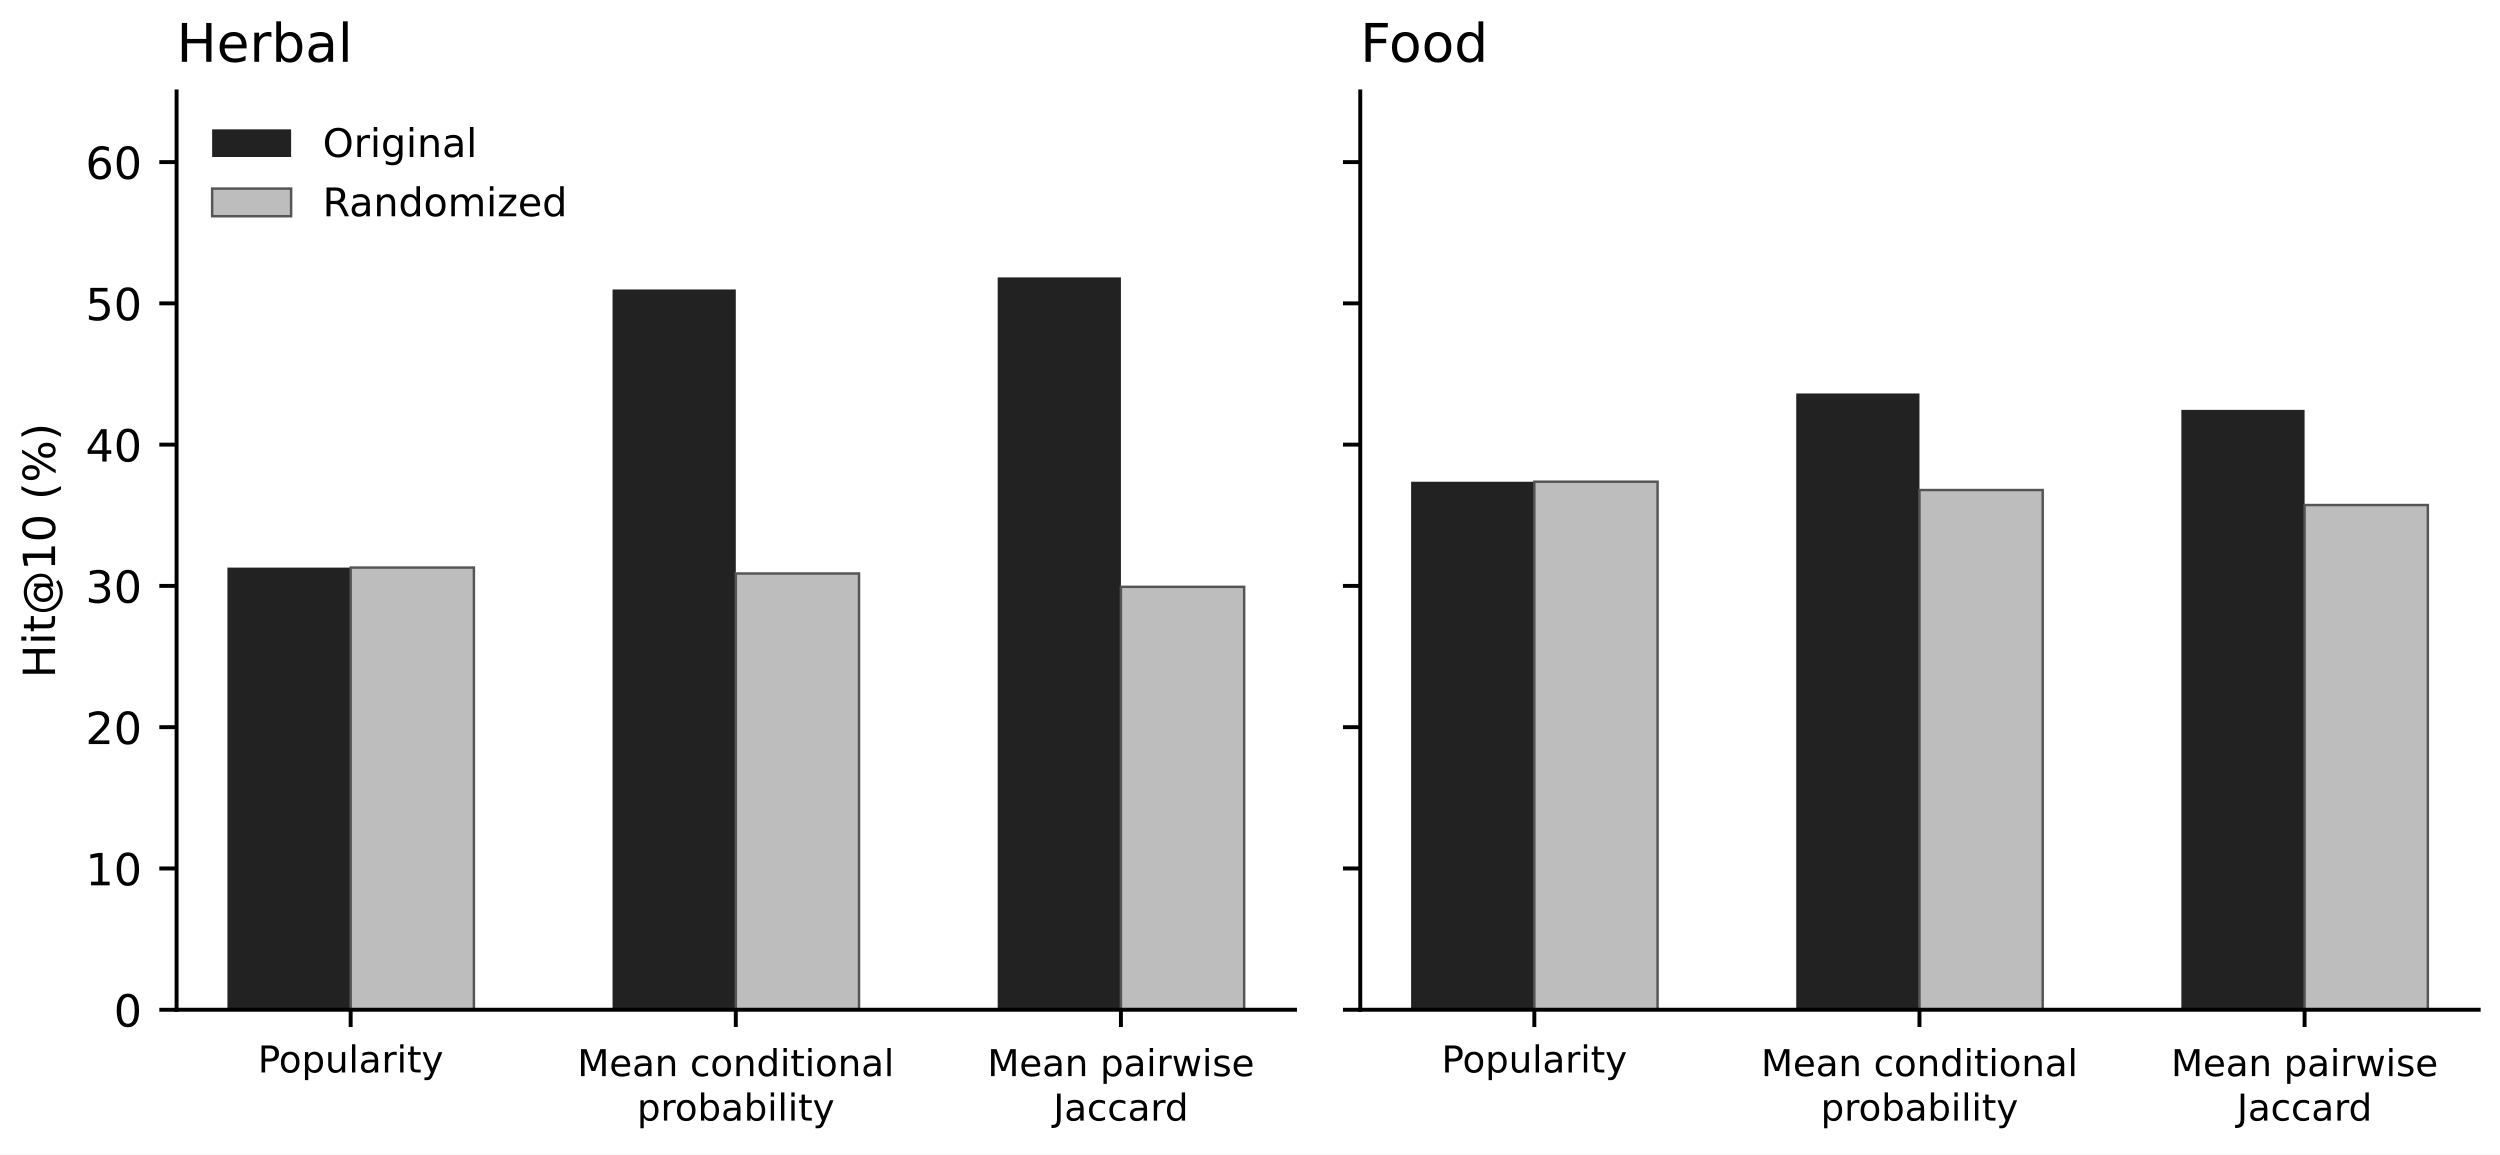
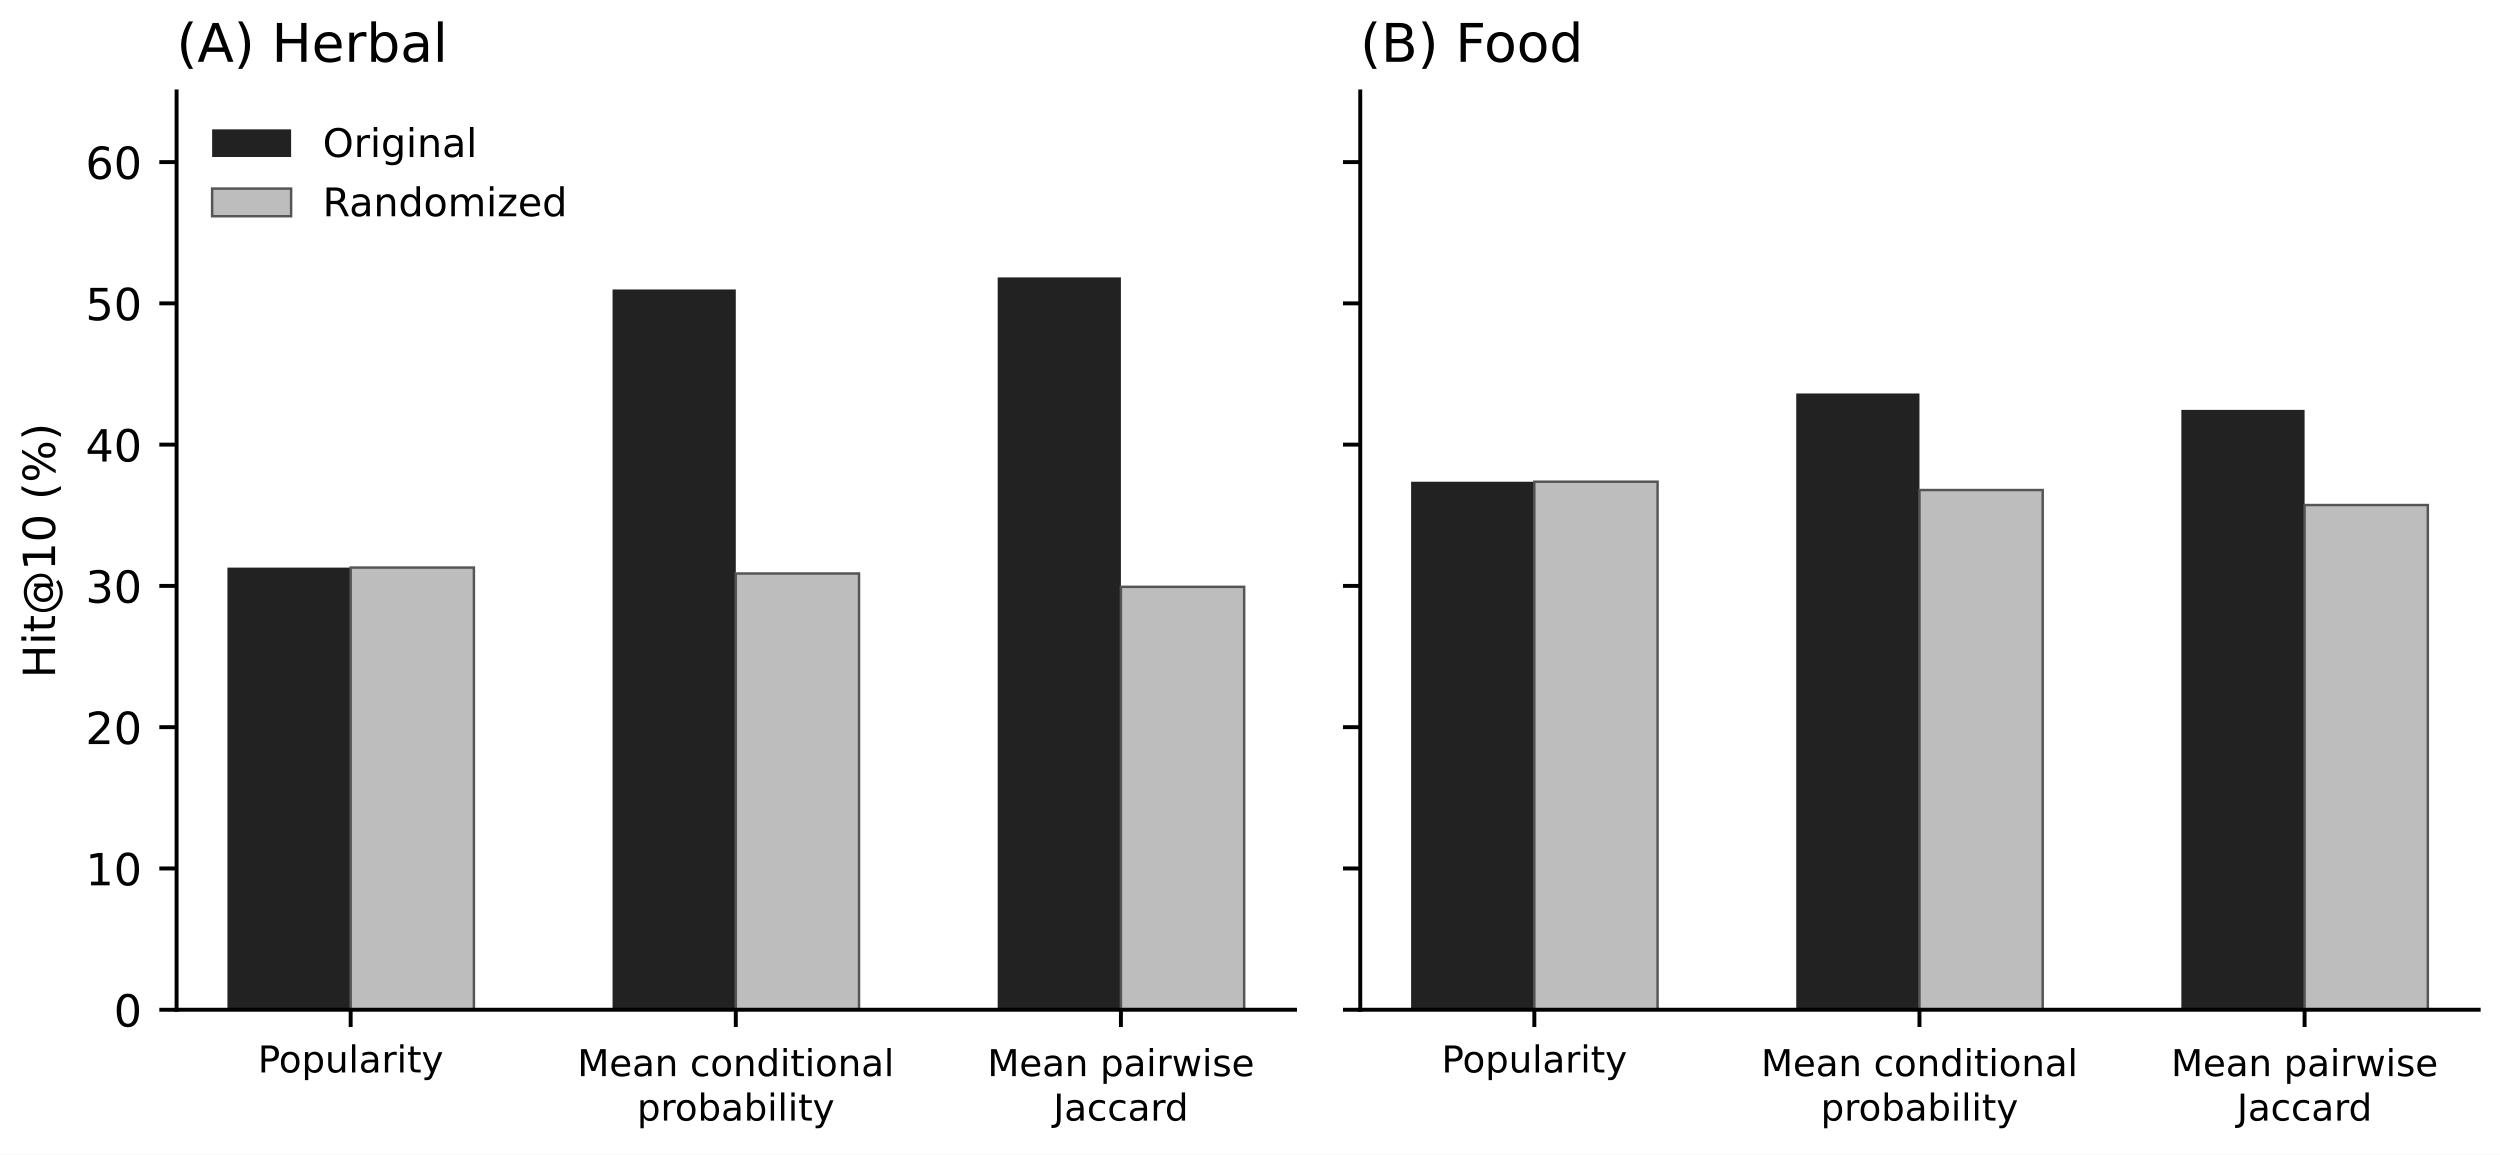
<svg xmlns="http://www.w3.org/2000/svg" xmlns:xlink="http://www.w3.org/1999/xlink" width="506.451pt" height="233.879pt" viewBox="0 0 506.451 233.879" version="1.1">
  <defs>
    <style type="text/css">*{stroke-linejoin: round; stroke-linecap: butt}</style>
  </defs>
  <g id="figure_1">
    <g id="patch_1">
      <path d="M 0 233.879 L 506.451 233.879 L 506.451 0 L 0 0 z " style="fill: #ffffff" />
    </g>
    <g id="axes_1">
      <g id="patch_2">
        <path d="M 35.773 204.554 L 262.342 204.554 L 262.342 18.526 L 35.773 18.526 z " style="fill: #ffffff" />
      </g>
      <g id="patch_3">
        <path d="M 46.072 204.554 L 71.038 204.554 L 71.038 114.98 L 46.072 114.98 z " clip-path="url(#p8e9b97e3ec)" style="fill: #222222" />
      </g>
      <g id="patch_4">
        <path d="M 124.091 204.554 L 149.058 204.554 L 149.058 58.642 L 124.091 58.642 z " clip-path="url(#p8e9b97e3ec)" style="fill: #222222" />
      </g>
      <g id="patch_5">
        <path d="M 202.111 204.554 L 227.077 204.554 L 227.077 56.202 L 202.111 56.202 z " clip-path="url(#p8e9b97e3ec)" style="fill: #222222" />
      </g>
      <g id="patch_6">
        <path d="M 71.038 204.554 L 96.004 204.554 L 96.004 114.98 L 71.038 114.98 z " clip-path="url(#p8e9b97e3ec)" style="fill: #bdbdbd; stroke: #555555; stroke-width: 0.5; stroke-linejoin: miter" />
      </g>
      <g id="patch_7">
        <path d="M 149.058 204.554 L 174.024 204.554 L 174.024 116.186 L 149.058 116.186 z " clip-path="url(#p8e9b97e3ec)" style="fill: #bdbdbd; stroke: #555555; stroke-width: 0.5; stroke-linejoin: miter" />
      </g>
      <g id="patch_8">
        <path d="M 227.077 204.554 L 252.044 204.554 L 252.044 118.877 L 227.077 118.877 z " clip-path="url(#p8e9b97e3ec)" style="fill: #bdbdbd; stroke: #555555; stroke-width: 0.5; stroke-linejoin: miter" />
      </g>
      <g id="matplotlib.axis_1">
        <g id="xtick_1">
          <g id="line2d_1">
            <defs>
              <path id="mbc4b600197" d="M 0 0 L 0 3.5 " style="stroke: #000000; stroke-width: 0.8" />
            </defs>
            <g>
              <use xlink:href="#mbc4b600197" x="71.038" y="204.554" style="stroke: #000000; stroke-width: 0.8" />
            </g>
          </g>
          <g id="text_1">
            <text style="font-size: 7.5px; font-family: 'DejaVu Sans', sans-serif; text-anchor: middle" x="71.038" y="217.253" transform="rotate(-0 71.03807 217.2532)">Popularity</text>
          </g>
        </g>
        <g id="xtick_2">
          <g id="line2d_2">
            <g>
              <use xlink:href="#mbc4b600197" x="149.058" y="204.554" style="stroke: #000000; stroke-width: 0.8" />
            </g>
          </g>
          <g id="text_2">
            <text style="font-size: 7.5px; font-family: 'DejaVu Sans', sans-serif" transform="translate(116.97 218.004)">Mean conditional</text>
            <text style="font-size: 7.5px; font-family: 'DejaVu Sans', sans-serif" transform="translate(129.0491 227.006)">probability</text>
          </g>
        </g>
        <g id="xtick_3">
          <g id="line2d_3">
            <g>
              <use xlink:href="#mbc4b600197" x="227.077" y="204.554" style="stroke: #000000; stroke-width: 0.8" />
            </g>
          </g>
          <g id="text_3">
            <text style="font-size: 7.5px; font-family: 'DejaVu Sans', sans-serif" transform="translate(200.0363 218.004)">Mean pairwise</text>
            <text style="font-size: 7.5px; font-family: 'DejaVu Sans', sans-serif" transform="translate(213.3945 227.006)">Jaccard</text>
          </g>
        </g>
      </g>
      <g id="matplotlib.axis_2">
        <g id="ytick_1">
          <g id="line2d_4">
            <defs>
              <path id="m62ca417565" d="M 0 0 L -3.5 0 " style="stroke: #000000; stroke-width: 0.8" />
            </defs>
            <g>
              <use xlink:href="#m62ca417565" x="35.773" y="204.554" style="stroke: #000000; stroke-width: 0.8" />
            </g>
          </g>
          <g id="text_4">
            <text style="font-size: 9px; font-family: 'DejaVu Sans', sans-serif; text-anchor: end" x="28.773" y="207.973" transform="rotate(-0 28.7732 207.9733)">0</text>
          </g>
        </g>
        <g id="ytick_2">
          <g id="line2d_5">
            <g>
              <use xlink:href="#m62ca417565" x="35.773" y="175.935" style="stroke: #000000; stroke-width: 0.8" />
            </g>
          </g>
          <g id="text_5">
            <text style="font-size: 9px; font-family: 'DejaVu Sans', sans-serif; text-anchor: end" x="28.773" y="179.354" transform="rotate(-0 28.7732 179.3536)">10</text>
          </g>
        </g>
        <g id="ytick_3">
          <g id="line2d_6">
            <g>
              <use xlink:href="#m62ca417565" x="35.773" y="147.315" style="stroke: #000000; stroke-width: 0.8" />
            </g>
          </g>
          <g id="text_6">
            <text style="font-size: 9px; font-family: 'DejaVu Sans', sans-serif; text-anchor: end" x="28.773" y="150.734" transform="rotate(-0 28.7732 150.7339)">20</text>
          </g>
        </g>
        <g id="ytick_4">
          <g id="line2d_7">
            <g>
              <use xlink:href="#m62ca417565" x="35.773" y="118.695" style="stroke: #000000; stroke-width: 0.8" />
            </g>
          </g>
          <g id="text_7">
            <text style="font-size: 9px; font-family: 'DejaVu Sans', sans-serif; text-anchor: end" x="28.773" y="122.114" transform="rotate(-0 28.7732 122.1142)">30</text>
          </g>
        </g>
        <g id="ytick_5">
          <g id="line2d_8">
            <g>
              <use xlink:href="#m62ca417565" x="35.773" y="90.076" style="stroke: #000000; stroke-width: 0.8" />
            </g>
          </g>
          <g id="text_8">
            <text style="font-size: 9px; font-family: 'DejaVu Sans', sans-serif; text-anchor: end" x="28.773" y="93.495" transform="rotate(-0 28.7732 93.49452)">40</text>
          </g>
        </g>
        <g id="ytick_6">
          <g id="line2d_9">
            <g>
              <use xlink:href="#m62ca417565" x="35.773" y="61.456" style="stroke: #000000; stroke-width: 0.8" />
            </g>
          </g>
          <g id="text_9">
            <text style="font-size: 9px; font-family: 'DejaVu Sans', sans-serif; text-anchor: end" x="28.773" y="64.875" transform="rotate(-0 28.7732 64.87482)">50</text>
          </g>
        </g>
        <g id="ytick_7">
          <g id="line2d_10">
            <g>
              <use xlink:href="#m62ca417565" x="35.773" y="32.836" style="stroke: #000000; stroke-width: 0.8" />
            </g>
          </g>
          <g id="text_10">
            <text style="font-size: 9px; font-family: 'DejaVu Sans', sans-serif; text-anchor: end" x="28.773" y="36.255" transform="rotate(-0 28.7732 36.25511)">60</text>
          </g>
        </g>
        <g id="text_11">
          <text style="font-size: 9px; font-family: 'DejaVu Sans', sans-serif; text-anchor: middle" x="11.159" y="111.54" transform="rotate(-90 11.15859 111.5404)">Hit@10 (%)</text>
        </g>
      </g>
      <g id="patch_9">
        <path d="M 35.773 204.554 L 35.773 18.526 " style="fill: none; stroke: #000000; stroke-width: 0.8; stroke-linejoin: miter; stroke-linecap: square" />
      </g>
      <g id="patch_10">
        <path d="M 35.773 204.554 L 262.342 204.554 " style="fill: none; stroke: #000000; stroke-width: 0.8; stroke-linejoin: miter; stroke-linecap: square" />
      </g>
      <g id="text_12">
-         <text style="font-size: 10.8px; font-family: 'DejaVu Sans', sans-serif; text-anchor: start" x="35.773" y="12.526" transform="rotate(-0 35.7732 12.52631)">Herbal</text>
+         <text style="font-size: 10.8px; font-family: 'DejaVu Sans', sans-serif; text-anchor: start" x="35.773" y="12.526" transform="rotate(-0 35.7732 12.52631)">(A) Herbal</text>
      </g>
      <g id="legend_1">
        <g id="patch_11">
          <path d="M 42.973 31.805 L 58.973 31.805 L 58.973 26.205 L 42.973 26.205 z " style="fill: #222222" />
        </g>
        <g id="text_13">
          <text style="font-size: 8px; font-family: 'DejaVu Sans', sans-serif; text-anchor: start" x="65.373" y="31.805" transform="rotate(-0 65.3732 31.80506)">Original</text>
        </g>
        <g id="patch_12">
          <path d="M 42.973 43.806 L 58.973 43.806 L 58.973 38.206 L 42.973 38.206 z " style="fill: #bdbdbd; stroke: #555555; stroke-width: 0.5; stroke-linejoin: miter" />
        </g>
        <g id="text_14">
          <text style="font-size: 8px; font-family: 'DejaVu Sans', sans-serif; text-anchor: start" x="65.373" y="43.806" transform="rotate(-0 65.3732 43.80569)">Randomized</text>
        </g>
      </g>
    </g>
    <g id="axes_2">
      <g id="patch_13">
        <path d="M 275.562 204.554 L 502.131 204.554 L 502.131 18.526 L 275.562 18.526 z " style="fill: #ffffff" />
      </g>
      <g id="patch_14">
        <path d="M 285.861 204.554 L 310.827 204.554 L 310.827 97.589 L 285.861 97.589 z " clip-path="url(#p73e4b72f36)" style="fill: #222222" />
      </g>
      <g id="patch_15">
        <path d="M 363.88 204.554 L 388.847 204.554 L 388.847 79.703 L 363.88 79.703 z " clip-path="url(#p73e4b72f36)" style="fill: #222222" />
      </g>
      <g id="patch_16">
        <path d="M 441.9 204.554 L 466.866 204.554 L 466.866 83.036 L 441.9 83.036 z " clip-path="url(#p73e4b72f36)" style="fill: #222222" />
      </g>
      <g id="patch_17">
        <path d="M 310.827 204.554 L 335.793 204.554 L 335.793 97.589 L 310.827 97.589 z " clip-path="url(#p73e4b72f36)" style="fill: #bdbdbd; stroke: #555555; stroke-width: 0.5; stroke-linejoin: miter" />
      </g>
      <g id="patch_18">
        <path d="M 388.847 204.554 L 413.813 204.554 L 413.813 99.27 L 388.847 99.27 z " clip-path="url(#p73e4b72f36)" style="fill: #bdbdbd; stroke: #555555; stroke-width: 0.5; stroke-linejoin: miter" />
      </g>
      <g id="patch_19">
        <path d="M 466.866 204.554 L 491.833 204.554 L 491.833 102.314 L 466.866 102.314 z " clip-path="url(#p73e4b72f36)" style="fill: #bdbdbd; stroke: #555555; stroke-width: 0.5; stroke-linejoin: miter" />
      </g>
      <g id="matplotlib.axis_3">
        <g id="xtick_4">
          <g id="line2d_11">
            <g>
              <use xlink:href="#mbc4b600197" x="310.827" y="204.554" style="stroke: #000000; stroke-width: 0.8" />
            </g>
          </g>
          <g id="text_15">
            <text style="font-size: 7.5px; font-family: 'DejaVu Sans', sans-serif; text-anchor: middle" x="310.827" y="217.253" transform="rotate(-0 310.827 217.2532)">Popularity</text>
          </g>
        </g>
        <g id="xtick_5">
          <g id="line2d_12">
            <g>
              <use xlink:href="#mbc4b600197" x="388.847" y="204.554" style="stroke: #000000; stroke-width: 0.8" />
            </g>
          </g>
          <g id="text_16">
            <text style="font-size: 7.5px; font-family: 'DejaVu Sans', sans-serif" transform="translate(356.7589 218.004)">Mean conditional</text>
            <text style="font-size: 7.5px; font-family: 'DejaVu Sans', sans-serif" transform="translate(368.838 227.006)">probability</text>
          </g>
        </g>
        <g id="xtick_6">
          <g id="line2d_13">
            <g>
              <use xlink:href="#mbc4b600197" x="466.866" y="204.554" style="stroke: #000000; stroke-width: 0.8" />
            </g>
          </g>
          <g id="text_17">
            <text style="font-size: 7.5px; font-family: 'DejaVu Sans', sans-serif" transform="translate(439.8252 218.004)">Mean pairwise</text>
            <text style="font-size: 7.5px; font-family: 'DejaVu Sans', sans-serif" transform="translate(453.1834 227.006)">Jaccard</text>
          </g>
        </g>
      </g>
      <g id="matplotlib.axis_4">
        <g id="ytick_8">
          <g id="line2d_14">
            <g>
              <use xlink:href="#m62ca417565" x="275.562" y="204.554" style="stroke: #000000; stroke-width: 0.8" />
            </g>
          </g>
        </g>
        <g id="ytick_9">
          <g id="line2d_15">
            <g>
              <use xlink:href="#m62ca417565" x="275.562" y="175.935" style="stroke: #000000; stroke-width: 0.8" />
            </g>
          </g>
        </g>
        <g id="ytick_10">
          <g id="line2d_16">
            <g>
              <use xlink:href="#m62ca417565" x="275.562" y="147.315" style="stroke: #000000; stroke-width: 0.8" />
            </g>
          </g>
        </g>
        <g id="ytick_11">
          <g id="line2d_17">
            <g>
              <use xlink:href="#m62ca417565" x="275.562" y="118.695" style="stroke: #000000; stroke-width: 0.8" />
            </g>
          </g>
        </g>
        <g id="ytick_12">
          <g id="line2d_18">
            <g>
              <use xlink:href="#m62ca417565" x="275.562" y="90.076" style="stroke: #000000; stroke-width: 0.8" />
            </g>
          </g>
        </g>
        <g id="ytick_13">
          <g id="line2d_19">
            <g>
              <use xlink:href="#m62ca417565" x="275.562" y="61.456" style="stroke: #000000; stroke-width: 0.8" />
            </g>
          </g>
        </g>
        <g id="ytick_14">
          <g id="line2d_20">
            <g>
              <use xlink:href="#m62ca417565" x="275.562" y="32.836" style="stroke: #000000; stroke-width: 0.8" />
            </g>
          </g>
        </g>
      </g>
      <g id="patch_20">
        <path d="M 275.562 204.554 L 275.562 18.526 " style="fill: none; stroke: #000000; stroke-width: 0.8; stroke-linejoin: miter; stroke-linecap: square" />
      </g>
      <g id="patch_21">
        <path d="M 275.562 204.554 L 502.131 204.554 " style="fill: none; stroke: #000000; stroke-width: 0.8; stroke-linejoin: miter; stroke-linecap: square" />
      </g>
      <g id="text_18">
-         <text style="font-size: 10.8px; font-family: 'DejaVu Sans', sans-serif; text-anchor: start" x="275.562" y="12.526" transform="rotate(-0 275.5621 12.52631)">Food</text>
+         <text style="font-size: 10.8px; font-family: 'DejaVu Sans', sans-serif; text-anchor: start" x="275.562" y="12.526" transform="rotate(-0 275.5621 12.52631)">(B) Food</text>
      </g>
    </g>
  </g>
  <defs>
    <clipPath id="p8e9b97e3ec">
      <rect x="35.773" y="18.526" width="226.569" height="186.028" />
    </clipPath>
    <clipPath id="p73e4b72f36">
      <rect x="275.562" y="18.526" width="226.569" height="186.028" />
    </clipPath>
  </defs>
</svg>
